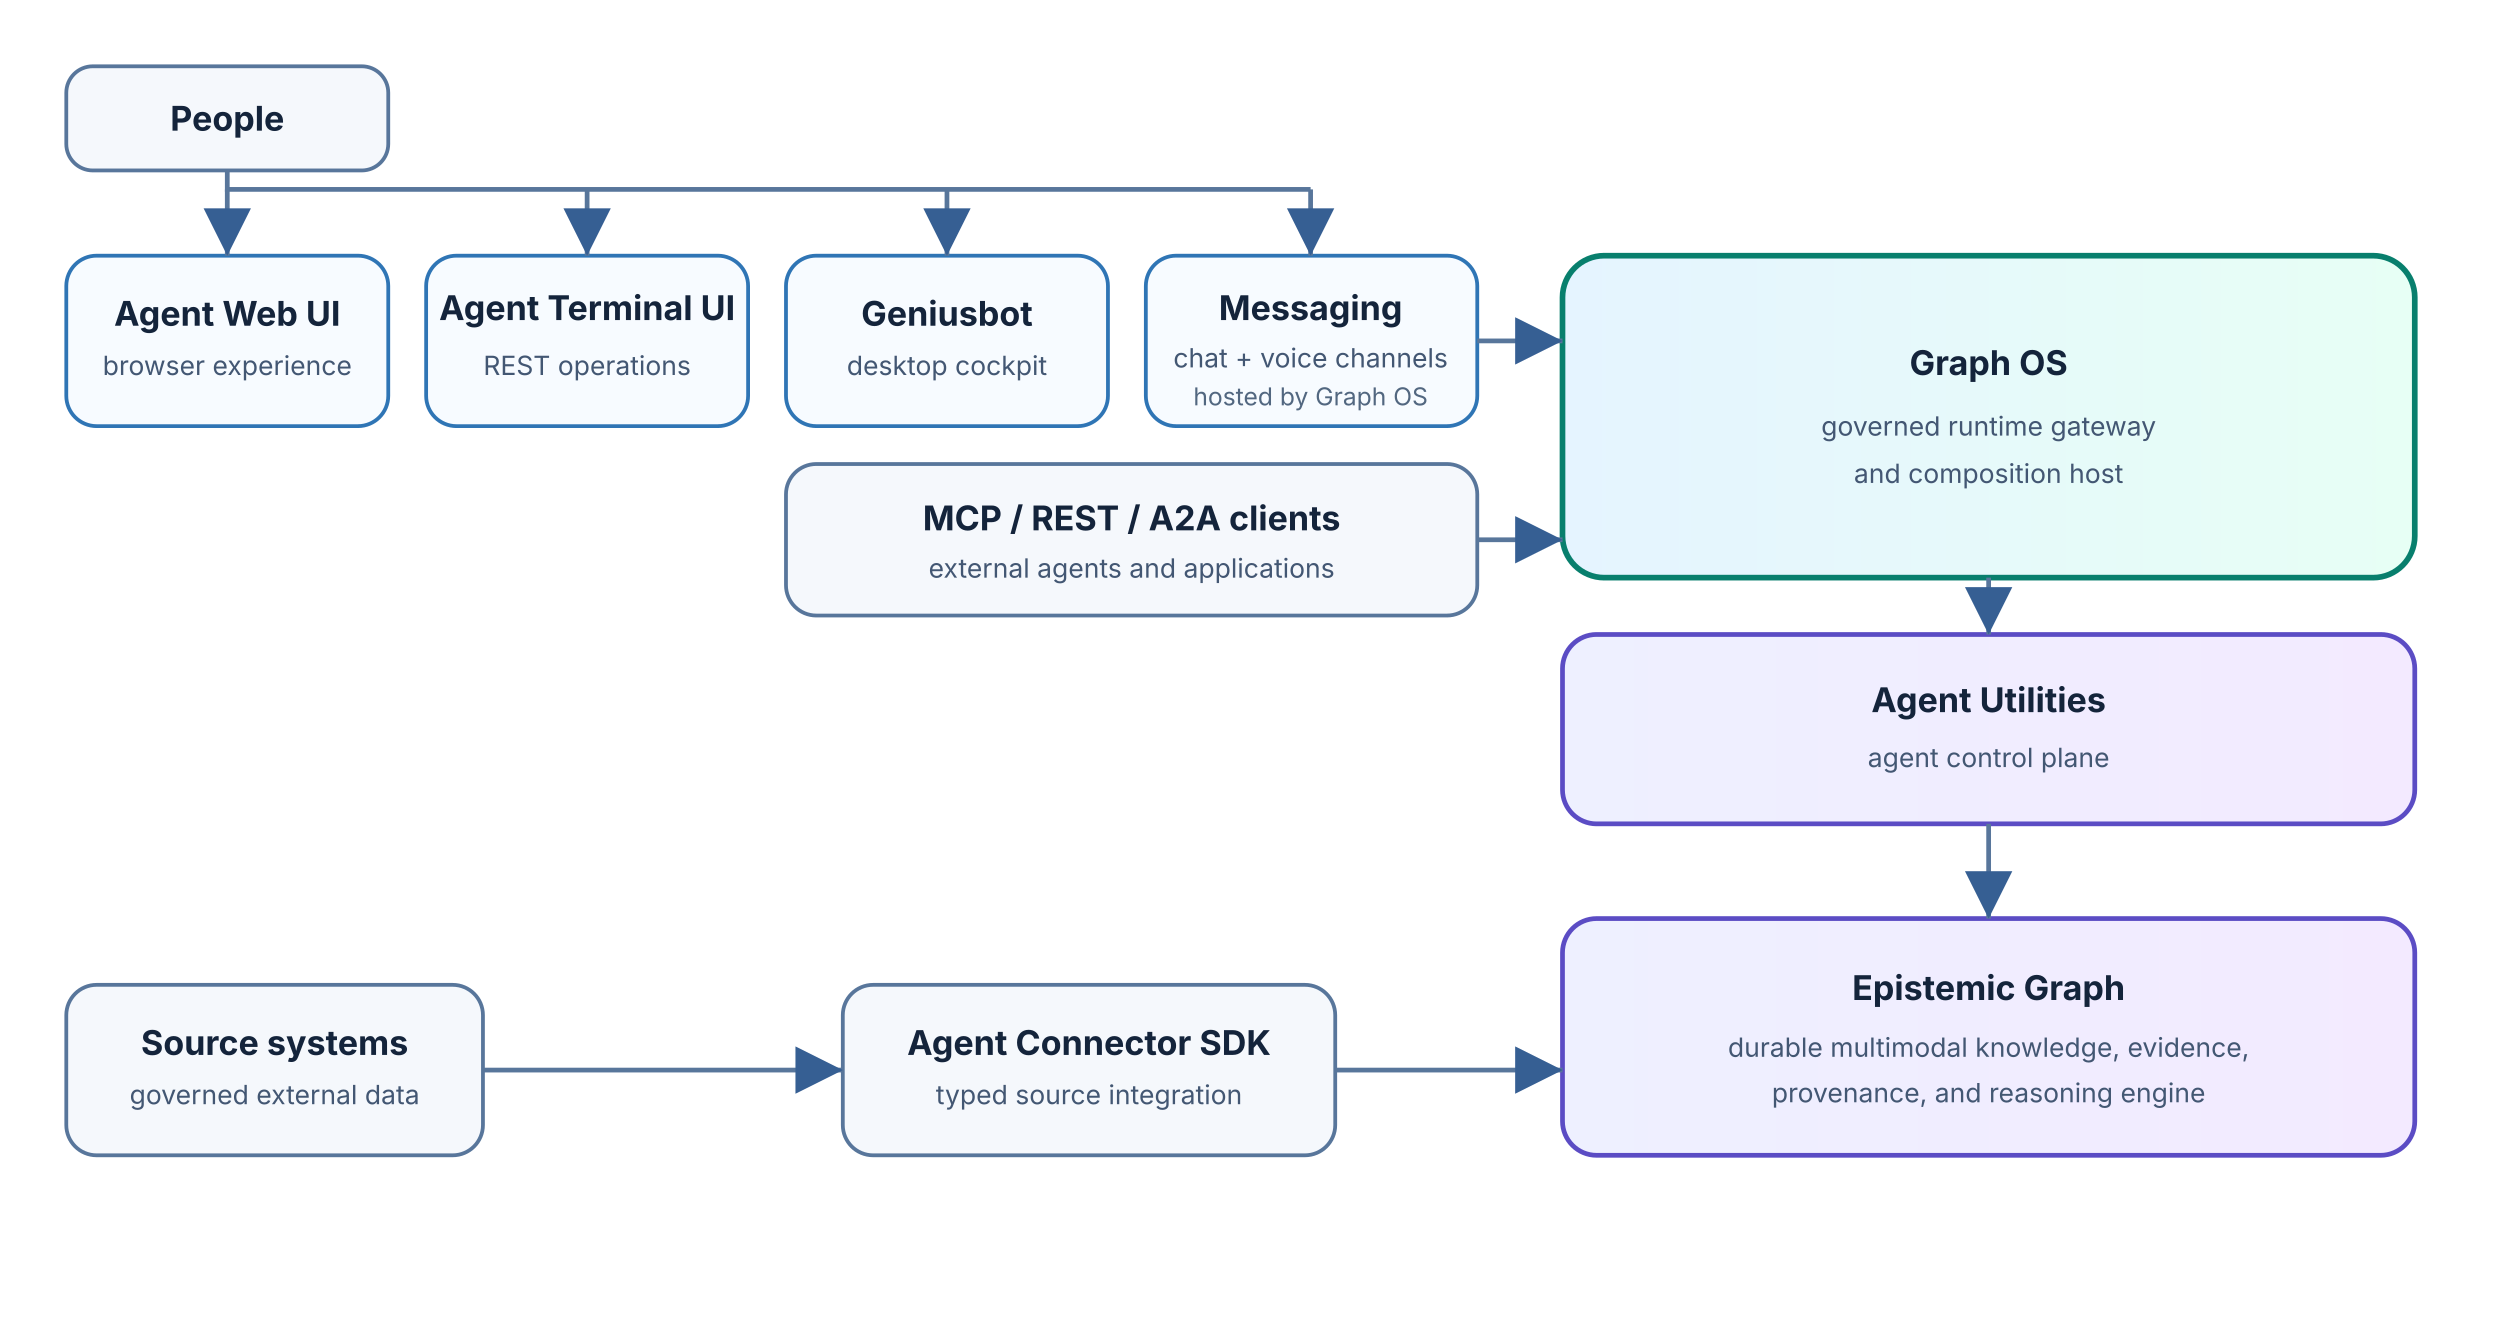
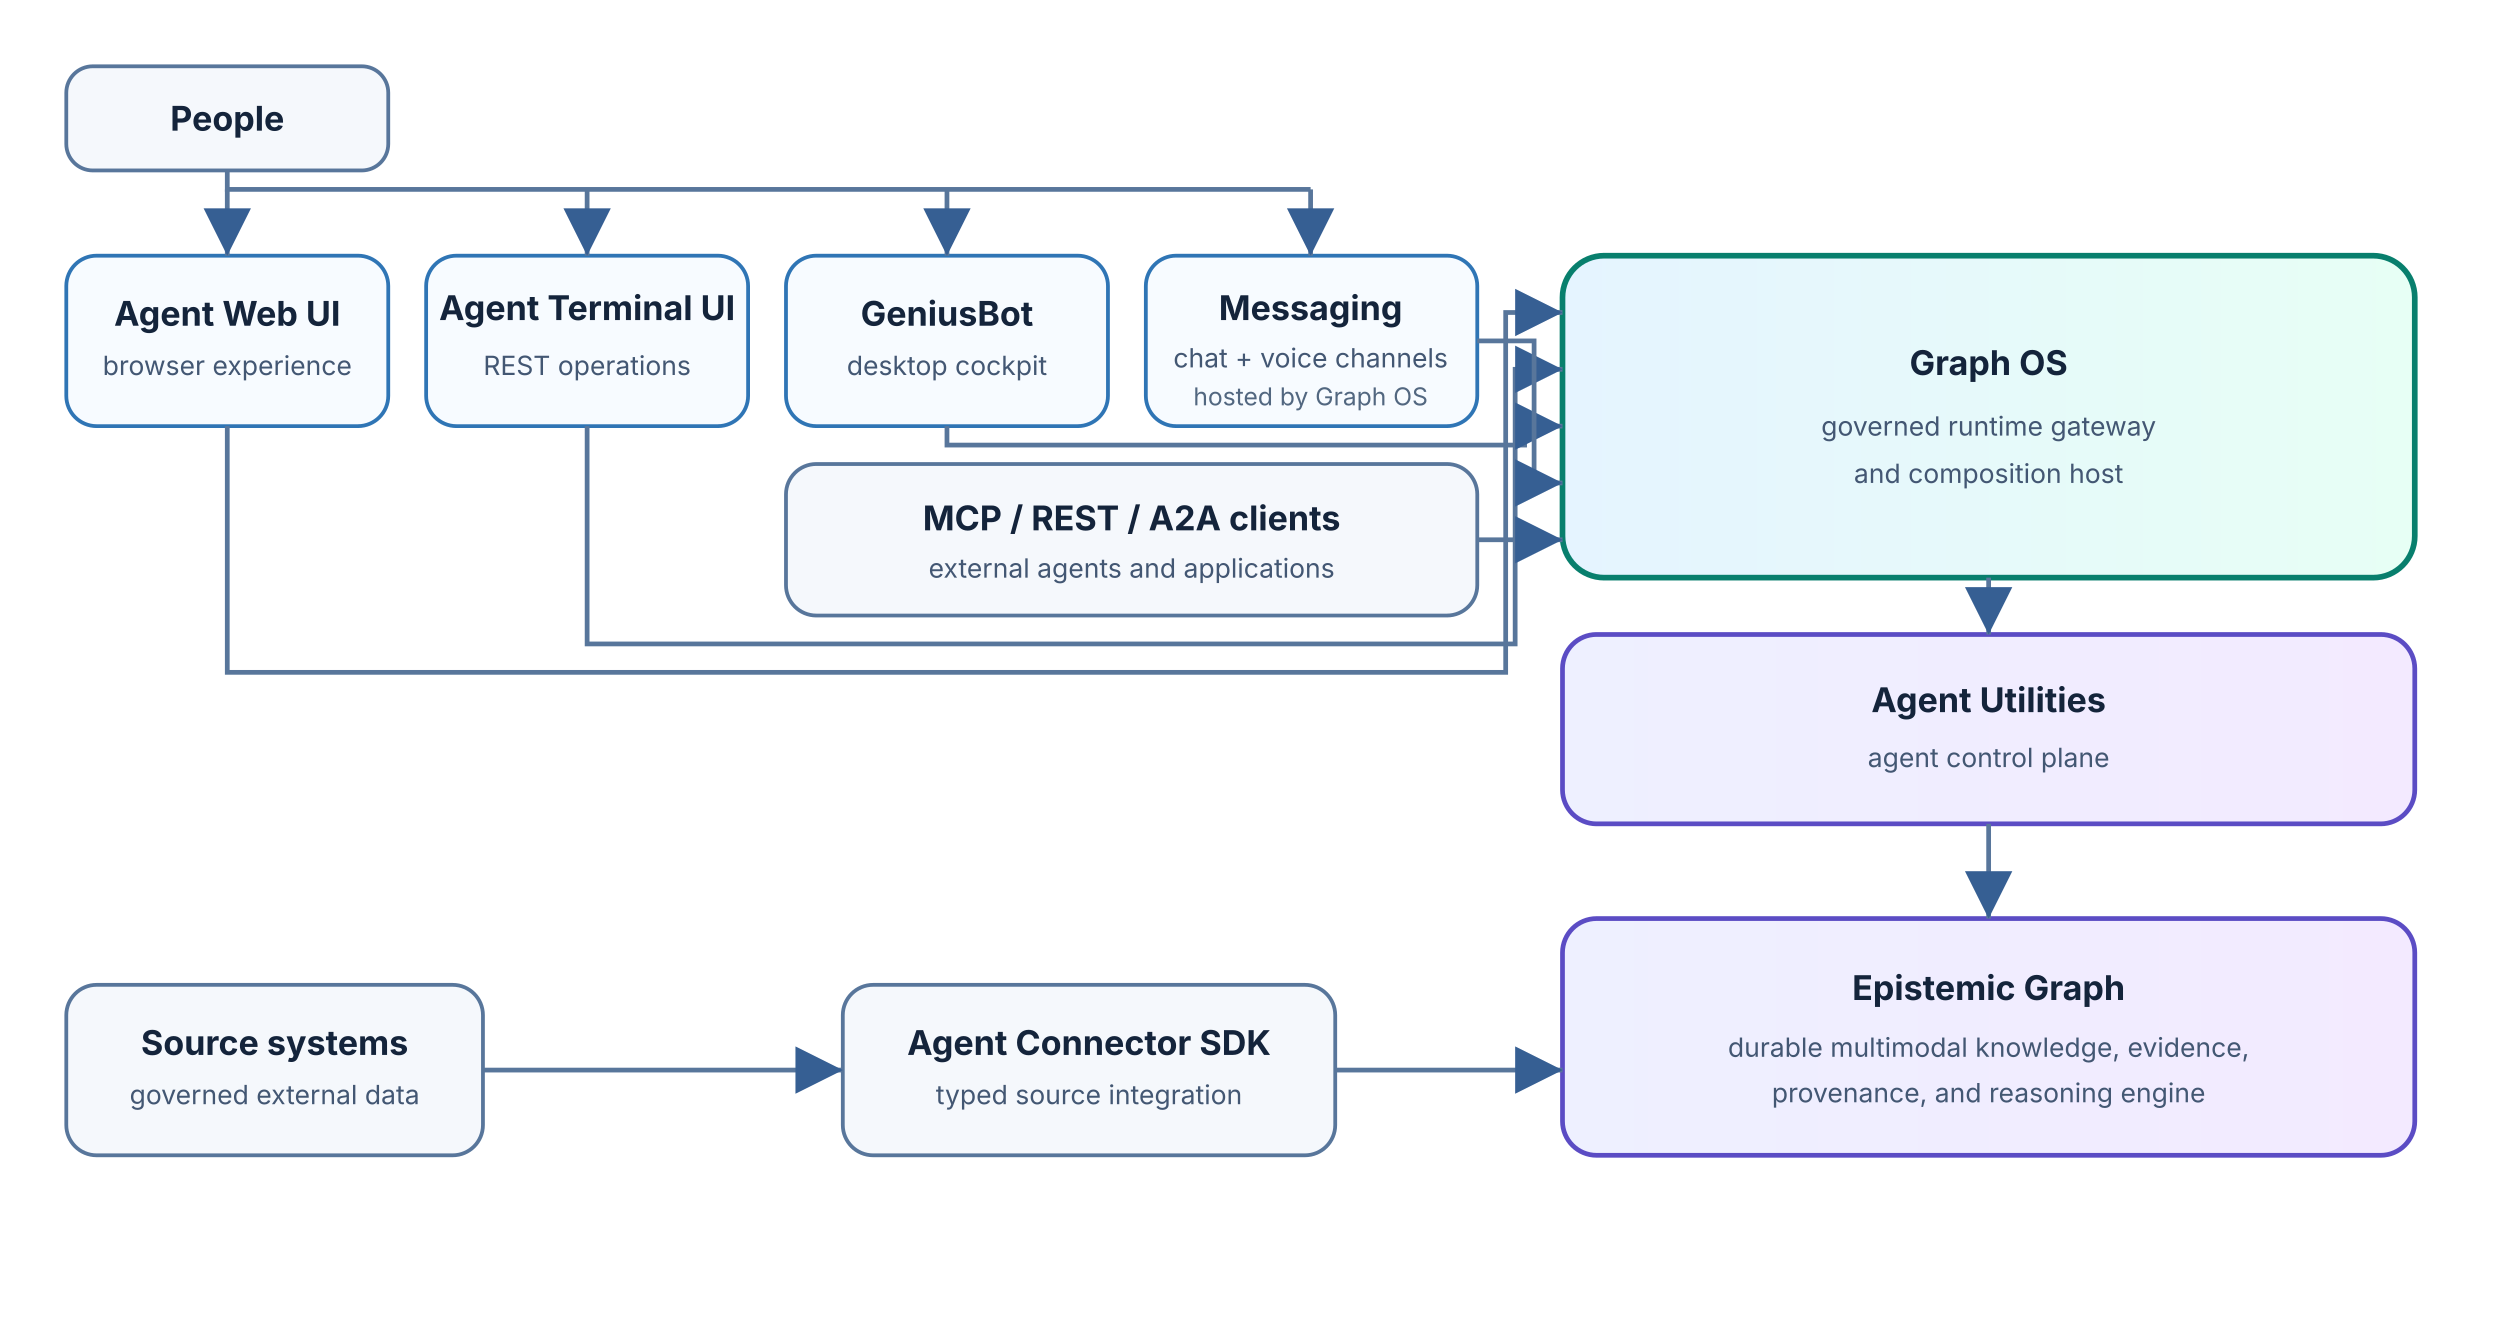
<svg xmlns="http://www.w3.org/2000/svg" viewBox="0 0 1320 700" role="img" aria-labelledby="diagram-title diagram-description">
  <defs>
    <linearGradient id="gateway-light" x1="0" x2="1">
      <stop stop-color="#e5f4ff" />
      <stop offset="1" stop-color="#e7fff5" />
    </linearGradient>
    <linearGradient id="core-light" x1="0" x2="1">
      <stop stop-color="#eef0ff" />
      <stop offset="1" stop-color="#f3eaff" />
    </linearGradient>
    <linearGradient id="gateway-dark" x1="0" x2="1">
      <stop stop-color="#173344" />
      <stop offset="1" stop-color="#153b36" />
    </linearGradient>
    <linearGradient id="core-dark" x1="0" x2="1">
      <stop stop-color="#242c4b" />
      <stop offset="1" stop-color="#332646" />
    </linearGradient>
    <marker id="arrow" markerWidth="10" markerHeight="10" refX="10" refY="5" orient="auto" markerUnits="strokeWidth">
      <path class="arrowhead" d="M0 0 10 5 0 10z" />
    </marker>
    <style>
      .bg{fill:none}.box{fill:#f5f8fc;stroke:#58769b;stroke-width:2}.entry{fill:#f7fbff;stroke:#2f75b5;stroke-width:2}.gateway{fill:url(#gateway-light);stroke:#087f6d;stroke-width:3}.core{fill:url(#core-light);stroke:#5b4cc4;stroke-width:2.5}.label{font:700 18px system-ui,-apple-system,Segoe UI,sans-serif;fill:#14243b;text-anchor:middle}.role{font:14px system-ui,-apple-system,Segoe UI,sans-serif;fill:#435773;text-anchor:middle}.small{font:13px system-ui,-apple-system,Segoe UI,sans-serif;fill:#526780;text-anchor:middle}.arrow,.bus{fill:none;stroke:#58769b;stroke-width:2.5}.arrow{marker-end:url(#arrow)}.arrowhead{fill:#365f93}
      @media (prefers-color-scheme: light){.bg{fill:none}.box{fill:#f5f8fc;stroke:#58769b}.entry{fill:#f7fbff;stroke:#2f75b5}.gateway{fill:url(#gateway-light);stroke:#087f6d}.core{fill:url(#core-light);stroke:#5b4cc4}.label{fill:#14243b}.role{fill:#435773}.small{fill:#526780}.arrow,.bus{stroke:#58769b}.arrowhead{fill:#365f93}}
      @media (prefers-color-scheme: dark){.bg{fill:none}.box{fill:#172338;stroke:#778ca9}.entry{fill:#192b43;stroke:#76aee9}.gateway{fill:url(#gateway-dark);stroke:#63d8b5}.core{fill:url(#core-dark);stroke:#b5a5ff}.label{fill:#f3f7ff}.role{fill:#d1dced}.small{fill:#b7c6dc}.arrow,.bus{stroke:#c2cee2}.arrowhead{fill:#d8e2f1}}
    </style>
  </defs>
  <rect class="bg" width="1320" height="700" rx="24" fill="none" />
  <g>
    <rect class="box" x="35" y="35" width="170" height="55" rx="14" />
    <text class="label" x="120" y="69">People</text>
    <rect class="entry" x="35" y="135" width="170" height="90" rx="16" />
    <text class="label" x="120" y="172">Agent Web UI</text>
    <text class="role" x="120" y="198">browser experience</text>
    <rect class="entry" x="225" y="135" width="170" height="90" rx="16" />
    <text class="label" x="310" y="169">Agent Terminal UI</text>
    <text class="role" x="310" y="198">REST operations</text>
    <rect class="entry" x="415" y="135" width="170" height="90" rx="16" />
-     <text class="label" x="500" y="172">Geniusbot</text>
+     <text class="label" x="500" y="172">GeniusBot</text>
    <text class="role" x="500" y="198">desktop cockpit</text>
    <rect class="entry" x="605" y="135" width="175" height="90" rx="16" />
    <text class="label" x="692" y="169">Messaging</text>
    <text class="role" x="692" y="194">chat + voice channels</text>
    <text class="small" x="692" y="214">hosted by Graph OS</text>
    <rect class="box" x="415" y="245" width="365" height="80" rx="16" />
    <text class="label" x="597.5" y="280">MCP / REST / A2A clients</text>
    <text class="role" x="597.5" y="305">external agents and applications</text>
    <rect class="gateway" x="825" y="135" width="450" height="170" rx="22" />
    <text class="label" x="1050" y="198">Graph OS</text>
    <text class="role" x="1050" y="230">governed runtime gateway</text>
    <text class="role" x="1050" y="255">and composition host</text>
    <rect class="core" x="825" y="335" width="450" height="100" rx="18" />
    <text class="label" x="1050" y="376">Agent Utilities</text>
    <text class="role" x="1050" y="405">agent control plane</text>
    <rect class="core" x="825" y="485" width="450" height="125" rx="18" />
    <text class="label" x="1050" y="528">Epistemic Graph</text>
    <text class="role" x="1050" y="558">durable multimodal knowledge, evidence,</text>
    <text class="role" x="1050" y="582">provenance, and reasoning engine</text>
    <rect class="box" x="35" y="520" width="220" height="90" rx="16" />
    <text class="label" x="145" y="557">Source systems</text>
    <text class="role" x="145" y="583">governed external data</text>
    <rect class="box" x="445" y="520" width="260" height="90" rx="16" />
    <text class="label" x="575" y="557">Agent Connector SDK</text>
    <text class="role" x="575" y="583">typed source integration</text>
  </g>
  <g class="connections">
    <path class="bus" d="M120 90V100H692" />
    <path class="arrow" d="M120 100V135" />
    <path class="arrow" d="M310 100V135" />
    <path class="arrow" d="M500 100V135" />
    <path class="arrow" d="M692 100V135" />
-     <path class="arrow" d="M780 180H825" />
+     <path class="arrow" d="M120 225V355H795V165H825" />
+     <path class="arrow" d="M310 225V340H800V195H825" />
+     <path class="arrow" d="M500 225V235H805V225H825" />
+     <path class="arrow" d="M780 180H810V255H825" />
    <path class="arrow" d="M780 285H825" />
    <path class="arrow" d="M1050 305V335" />
    <path class="arrow" d="M1050 435V485" />
    <path class="arrow" d="M255 565H445" />
    <path class="arrow" d="M705 565H825" />
  </g>
</svg>
